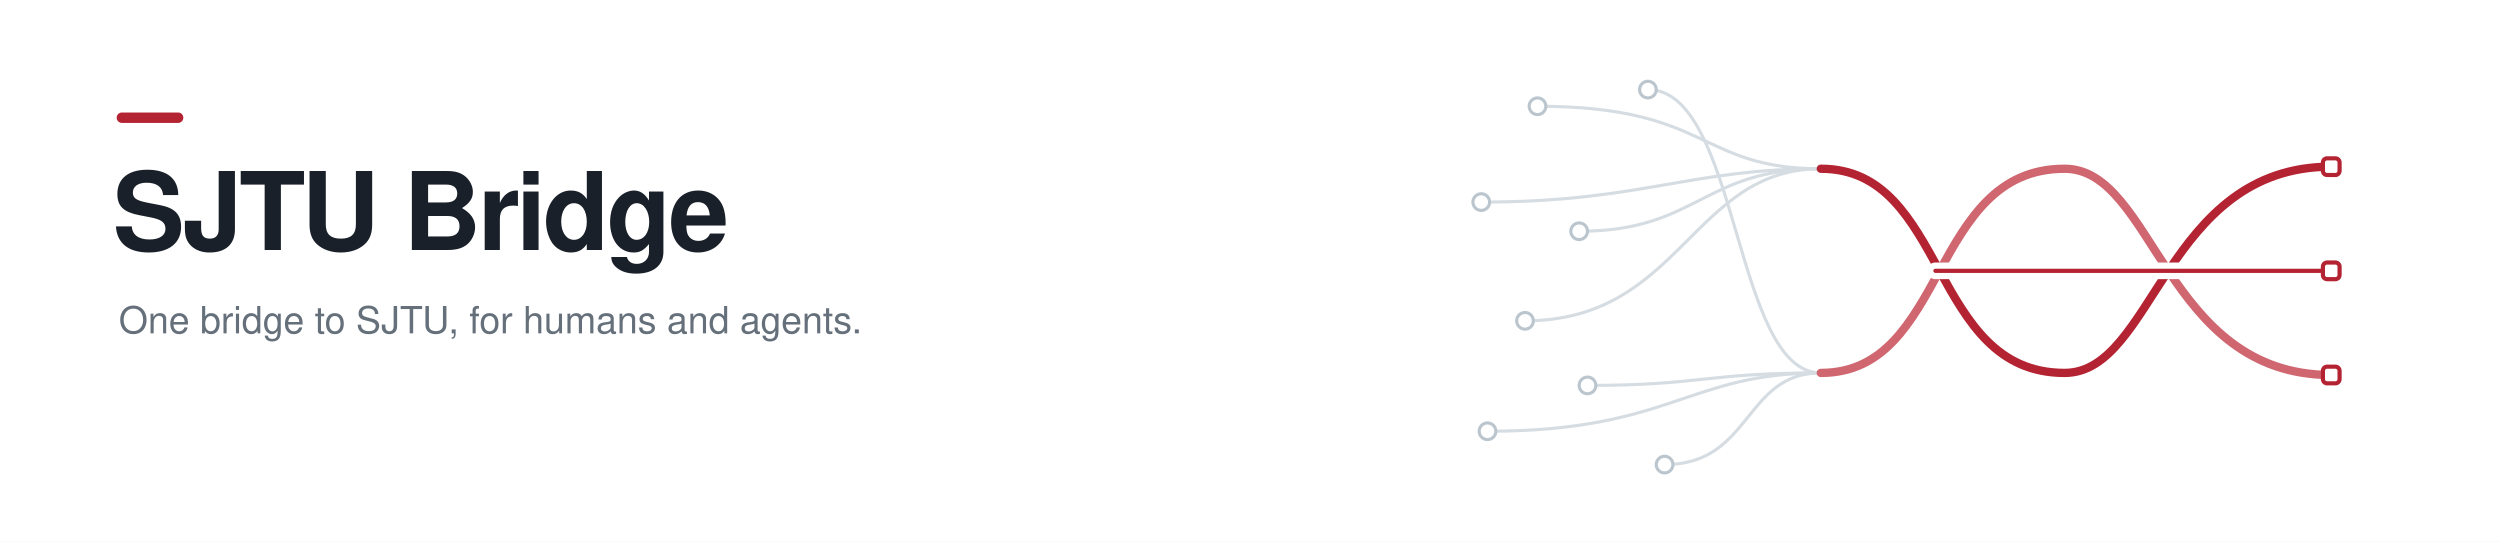
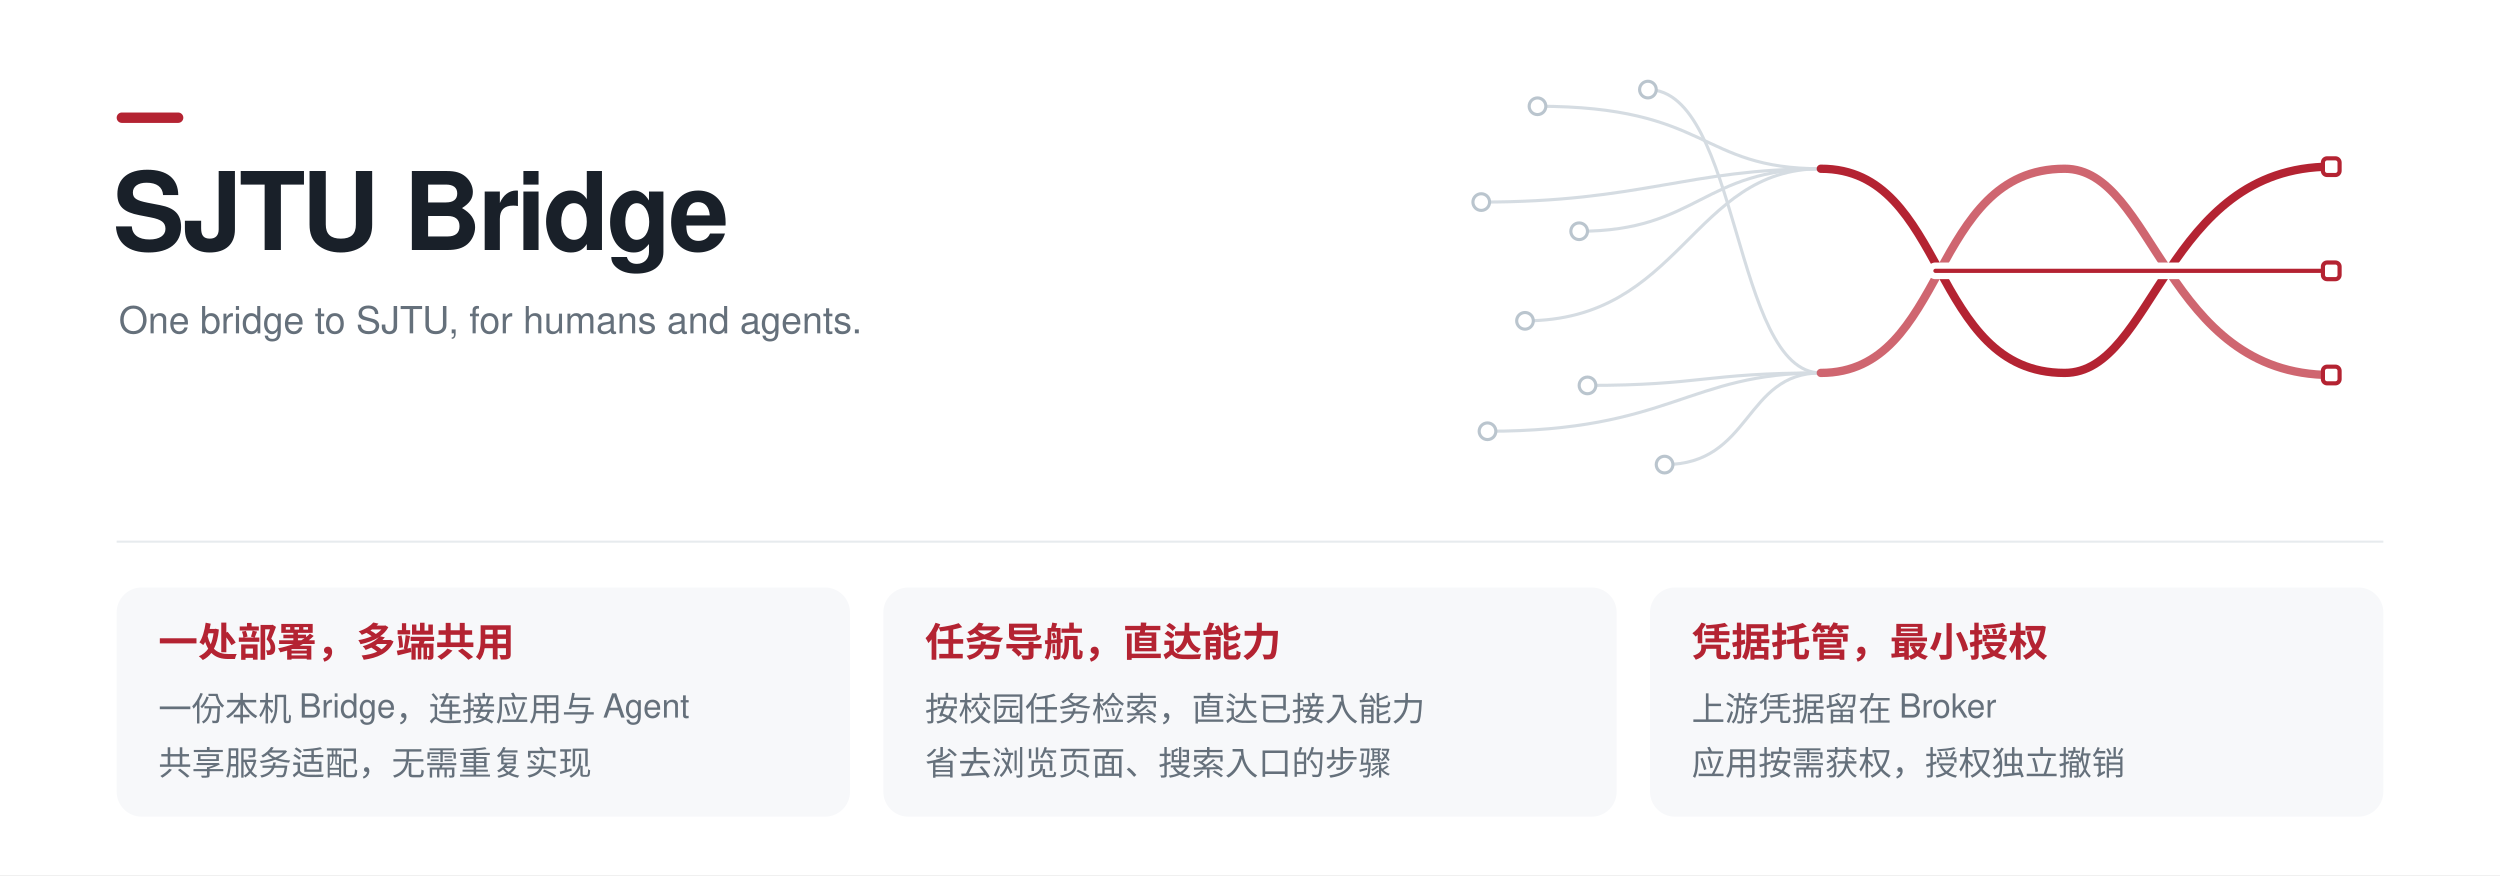
- <svg xmlns="http://www.w3.org/2000/svg" width="1200" height="260" viewBox="0 0 1200 260" role="img" aria-labelledby="title description">
-   <rect width="1200" height="260" fill="#ffffff" />
+ <svg xmlns="http://www.w3.org/2000/svg" width="1200" height="420" viewBox="0 0 1200 420" role="img" aria-labelledby="title description">
+   <rect width="1200" height="420" fill="#ffffff" />
  <rect x="56" y="54" width="32" height="5" rx="2.5" fill="#b42332" />
  <text x="54" y="120" fill="#192029" font-family="Segoe UI, Helvetica, Arial, sans-serif" font-size="52" font-weight="650" letter-spacing="-1.6">SJTU Bridge</text>
  <text x="57" y="160" fill="#65707b" font-family="Segoe UI, Helvetica, Arial, sans-serif" font-size="18">One bridge to SJTU, for humans and agents.</text>
  <g fill="none" stroke="#d5dce2" stroke-width="1.5" stroke-linecap="round">
    <path d="M738 51C821 51 815 81 874 81" />
    <path d="M711 97C788 97 810 81 874 81" />
    <path d="M758 111C815 111 817 81 874 81" />
    <path d="M732 154C807 154 812 81 874 81" />
    <path d="M762 185C817 185 818 179 874 179" />
    <path d="M714 207C802 207 810 179 874 179" />
    <path d="M791 43C835 43 832 179 874 179" />
    <path d="M799 223C841 223 837 179 874 179" />
  </g>
  <g fill="none" stroke-linecap="round">
    <path d="M874 81C935 81 926 179 991 179C1034 179 1039 80 1119 80" stroke="#b42332" stroke-width="4" />
    <path d="M874 179C935 179 926 81 991 81C1034 81 1039 180 1119 180" stroke="#cf6670" stroke-width="4" />
    <path d="M929 130C994 130 1042 130 1119 130" stroke="#ffffff" stroke-width="8" />
    <path d="M929 130C994 130 1042 130 1119 130" stroke="#b42332" stroke-width="2" />
  </g>
  <g fill="#ffffff" stroke="#bac5ce" stroke-width="1.5">
    <circle cx="738" cy="51" r="4" />
    <circle cx="711" cy="97" r="4" />
    <circle cx="758" cy="111" r="4" />
    <circle cx="732" cy="154" r="4" />
    <circle cx="762" cy="185" r="4" />
    <circle cx="714" cy="207" r="4" />
    <circle cx="791" cy="43" r="4" />
    <circle cx="799" cy="223" r="4" />
  </g>
  <g fill="#ffffff" stroke="#b42332" stroke-width="2">
    <rect x="1115" y="76" width="8" height="8" rx="2" />
    <rect x="1115" y="126" width="8" height="8" rx="2" />
    <rect x="1115" y="176" width="8" height="8" rx="2" />
  </g>
+   <path d="M56 260H1144" stroke="#e7ebee" />
+   <g fill="#f7f8fa">
+     <rect x="56" y="282" width="352" height="110" rx="12" />
+     <rect x="424" y="282" width="352" height="110" rx="12" />
+     <rect x="792" y="282" width="352" height="110" rx="12" />
+   </g>
+   <g font-family="Segoe UI, Microsoft YaHei, PingFang SC, Helvetica, Arial, sans-serif">
+     <g fill="#b42332" font-size="19" font-weight="600">
+       <text x="76" y="315">一处部署，多端共用</text>
+       <text x="444" y="315">任务导航，直达能力</text>
+       <text x="812" y="315">凭据托管，最小授权</text>
+     </g>
+     <g fill="#65707b" font-size="16">
+       <text x="76" y="346">一份本机 Bridge，连接应用与 Agent</text>
+       <text x="76" y="372">共享服务适配，无需重复实现</text>
+       <text x="444" y="346">按校园任务检索，直达已接入能力</text>
+       <text x="444" y="372">省去浏览页面、搜索入口的步骤</text>
+       <text x="812" y="346">上游凭据留在 Broker</text>
+       <text x="812" y="372">应用按需获权，授权独立撤销</text>
+     </g>
+   </g>
</svg>
